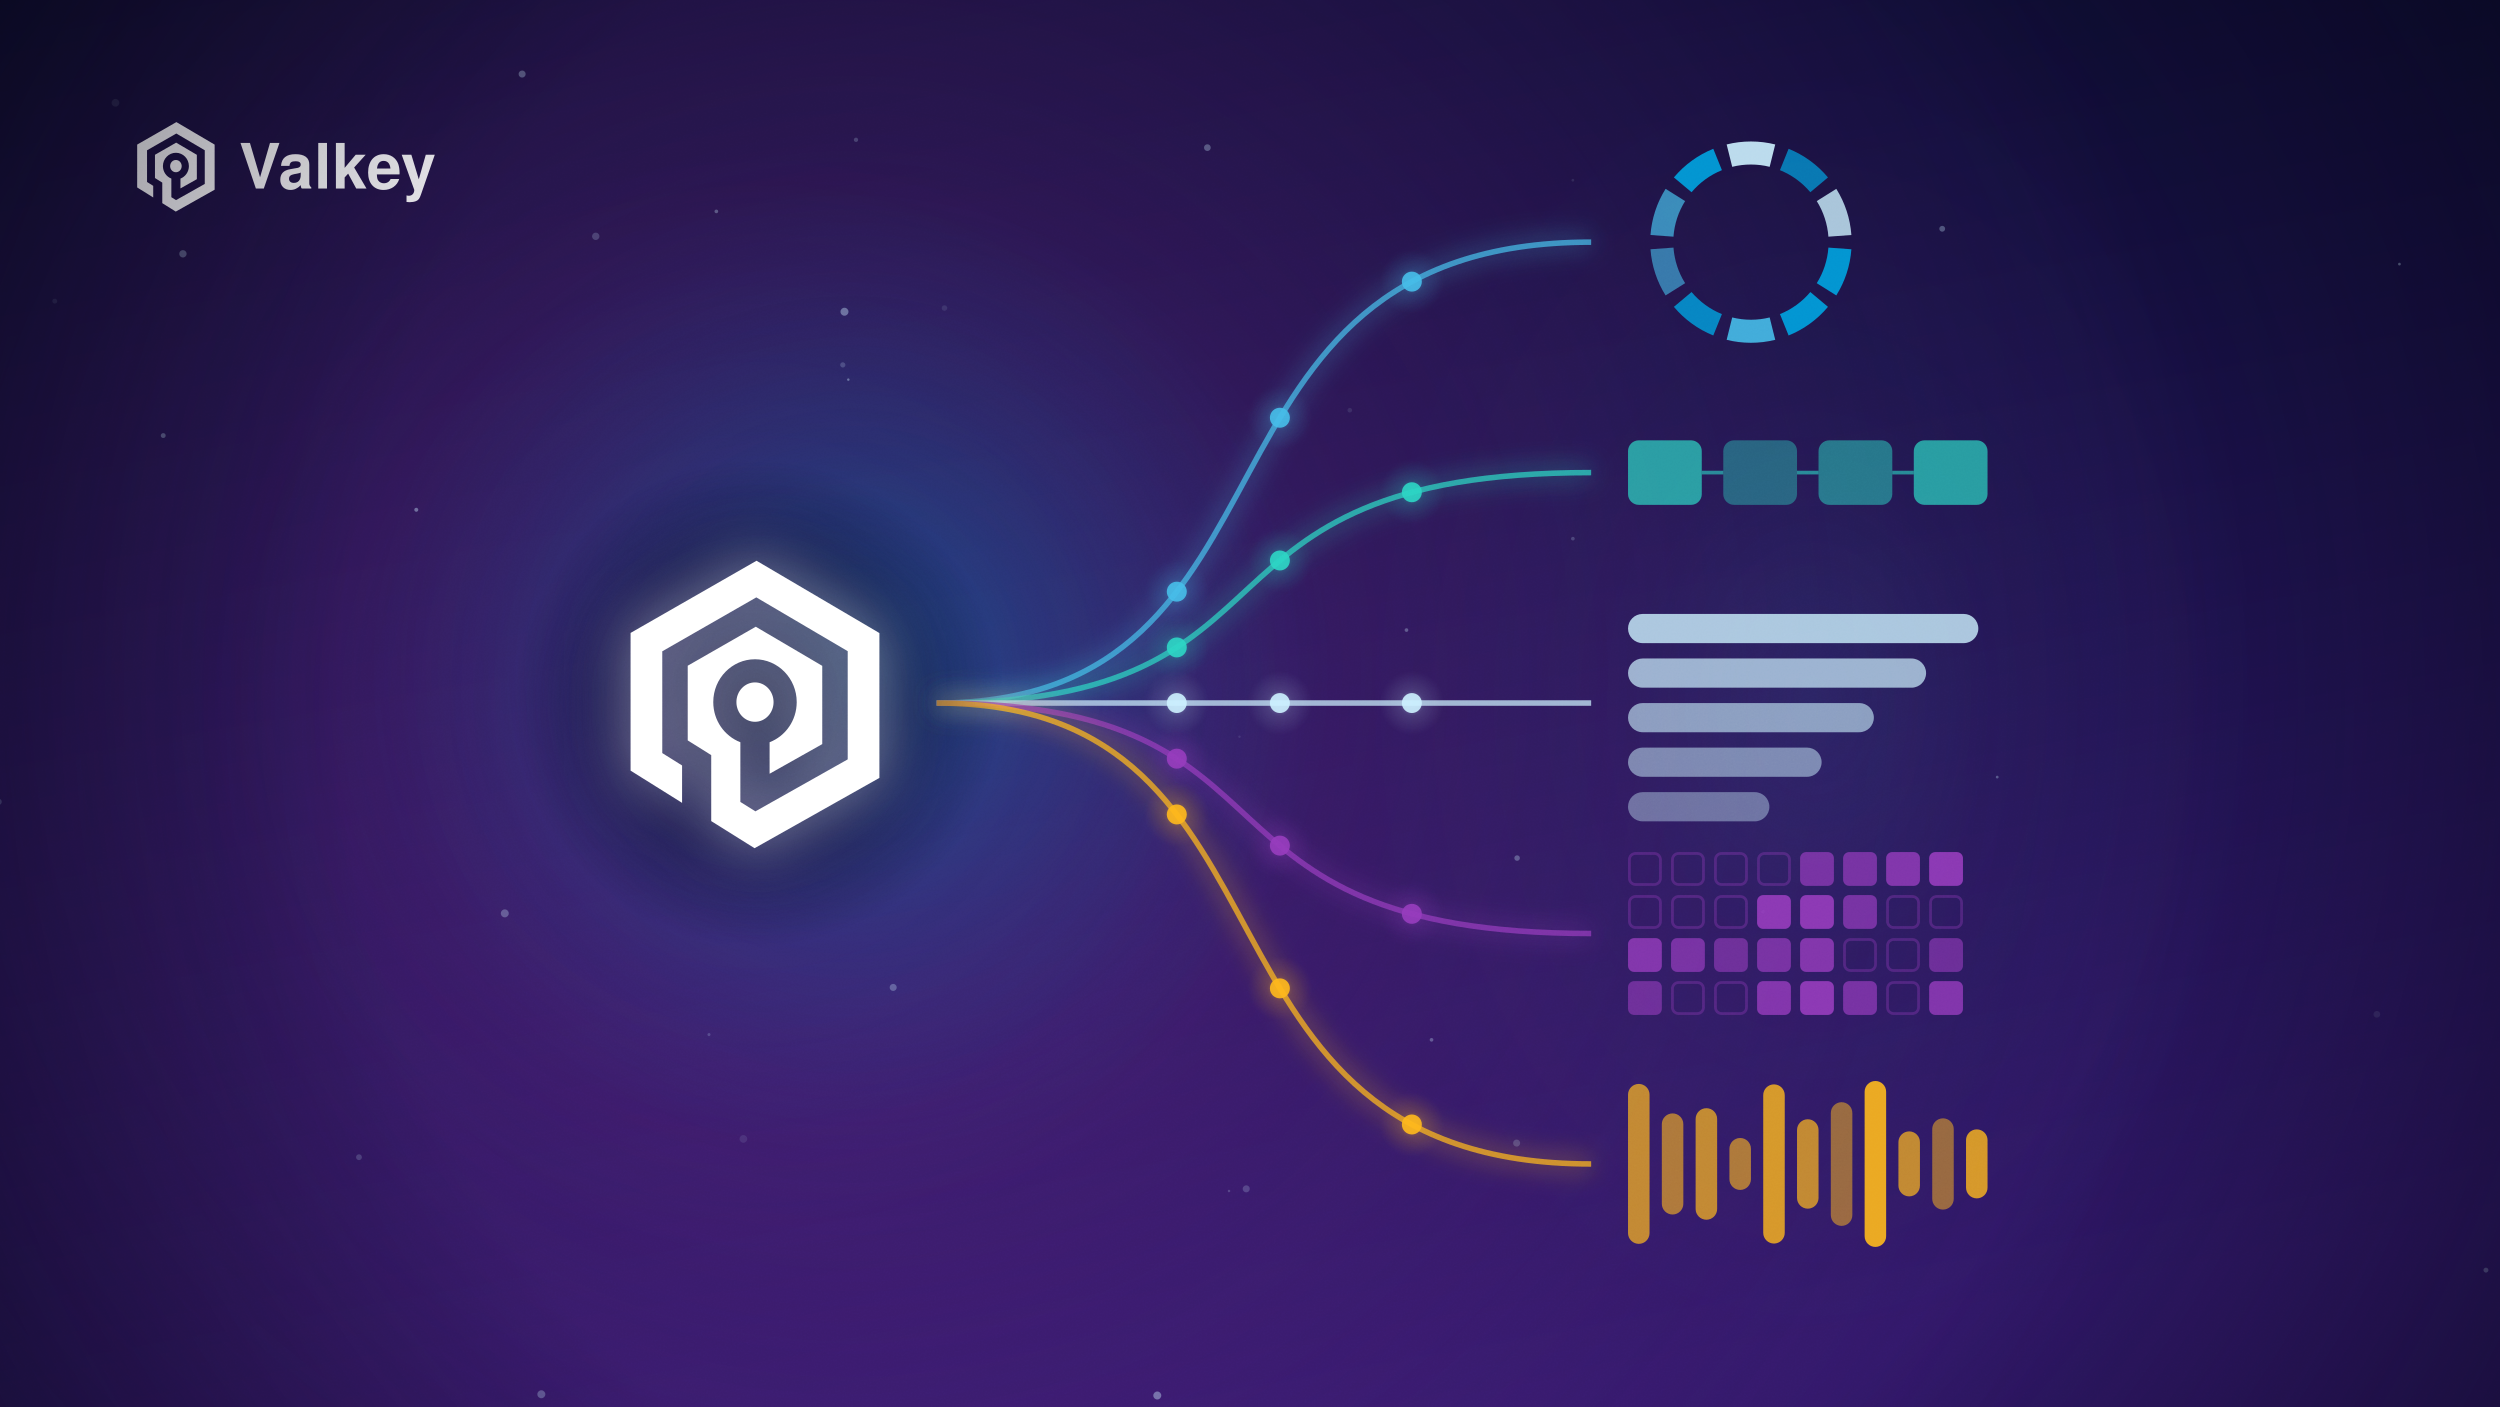
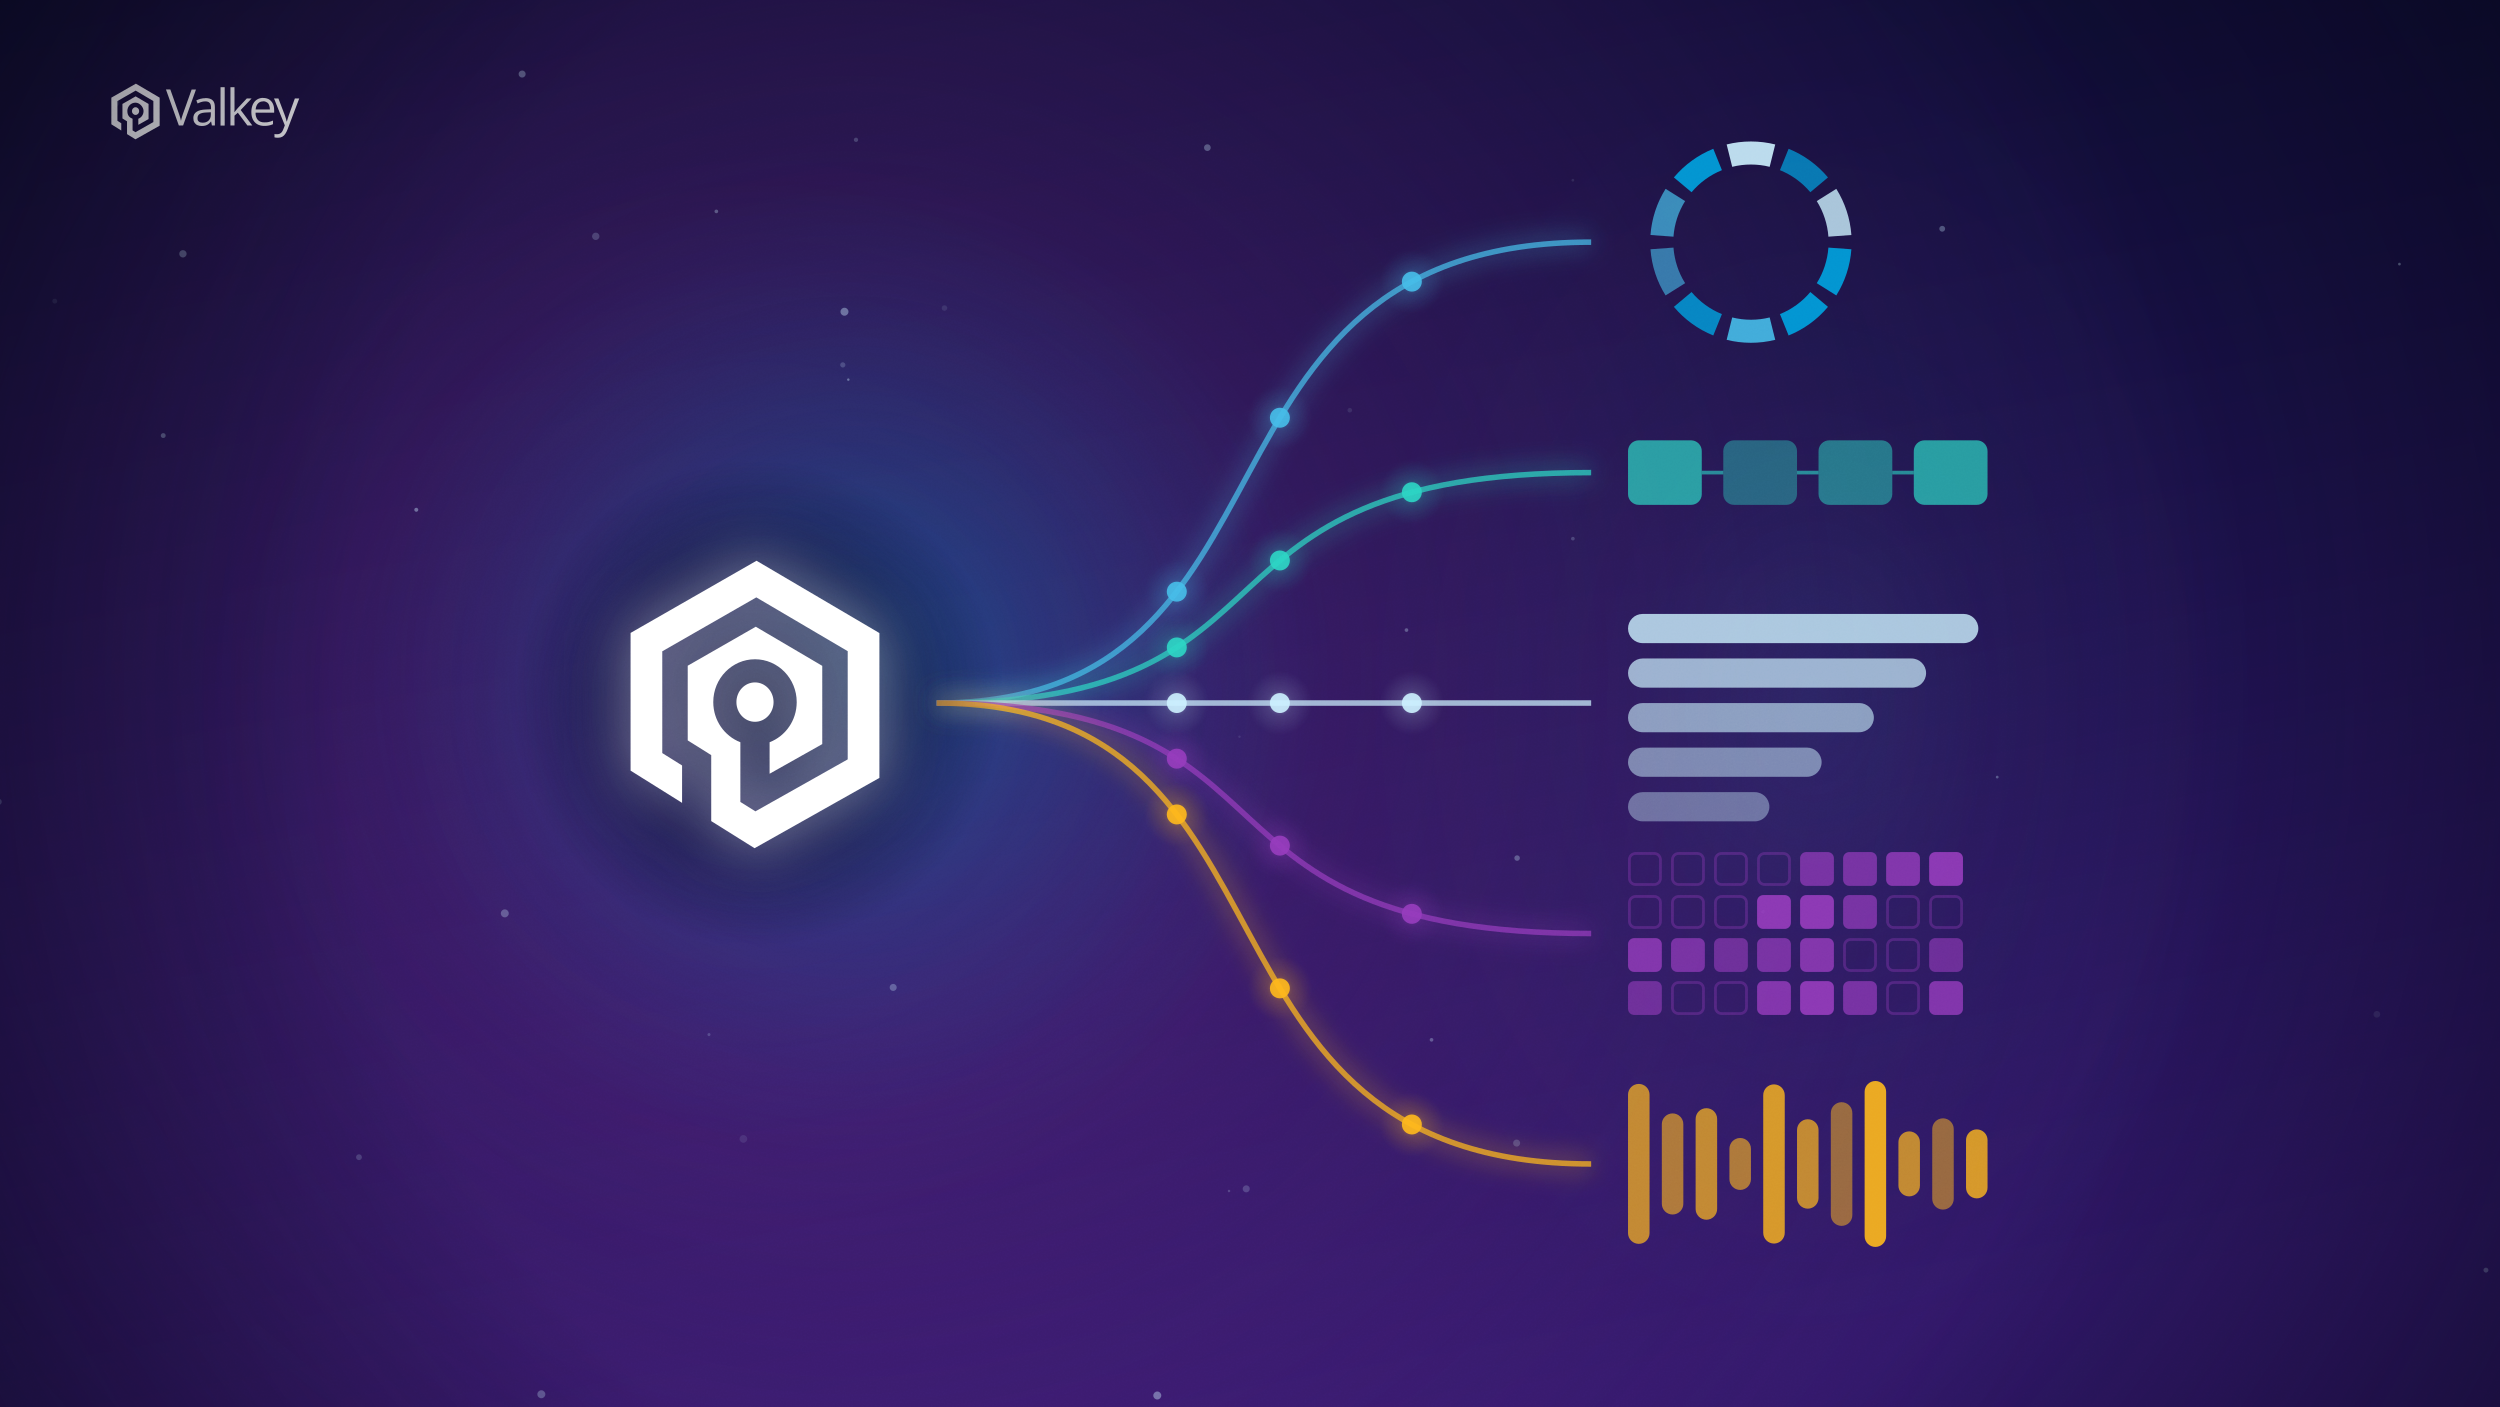
<svg xmlns="http://www.w3.org/2000/svg" width="1920" height="1080" viewBox="146.4 82.4 1627.1 915.3">
  <defs>
    <linearGradient id="sky" x1="0" y1="0" x2="0.32" y2="1">
      <stop offset="0" stop-color="#060A24" />
      <stop offset="0.48" stop-color="#171043" />
      <stop offset="1" stop-color="#301868" />
    </linearGradient>
    <radialGradient id="focus" gradientUnits="userSpaceOnUse" cx="700" cy="520" r="900">
      <stop offset="0" stop-color="#00A3E0" stop-opacity="0.42" />
      <stop offset="0.35" stop-color="#963CBD" stop-opacity="0.20" />
      <stop offset="1" stop-color="#963CBD" stop-opacity="0" />
    </radialGradient>
    <radialGradient id="vignette" gradientUnits="userSpaceOnUse" cx="960" cy="540" r="1180">
      <stop offset="0.5" stop-color="#03040F" stop-opacity="0" />
      <stop offset="1" stop-color="#03040F" stop-opacity="0.8" />
    </radialGradient>
    <radialGradient id="scrim">
      <stop offset="0" stop-color="#060A24" stop-opacity="0.72" />
      <stop offset="0.6" stop-color="#060A24" stop-opacity="0.45" />
      <stop offset="1" stop-color="#060A24" stop-opacity="0" />
    </radialGradient>
    <filter id="grain" x="0" y="0" width="100%" height="100%">
      <feTurbulence type="fractalNoise" baseFrequency="0.85" numOctaves="4" stitchTiles="stitch" />
      <feColorMatrix type="saturate" values="0" />
    </filter>
    <radialGradient id="h-cyan">
      <stop offset="0" stop-color="#46BDE9" stop-opacity="0.75" />
      <stop offset="0.4" stop-color="#46BDE9" stop-opacity="0.22" />
      <stop offset="1" stop-color="#46BDE9" stop-opacity="0" />
    </radialGradient>
    <radialGradient id="h-ice">
      <stop offset="0" stop-color="#CCF1FF" stop-opacity="0.75" />
      <stop offset="0.4" stop-color="#CCF1FF" stop-opacity="0.22" />
      <stop offset="1" stop-color="#CCF1FF" stop-opacity="0" />
    </radialGradient>
    <radialGradient id="h-mint">
      <stop offset="0" stop-color="#2CD5C4" stop-opacity="0.75" />
      <stop offset="0.4" stop-color="#2CD5C4" stop-opacity="0.22" />
      <stop offset="1" stop-color="#2CD5C4" stop-opacity="0" />
    </radialGradient>
    <radialGradient id="h-coral">
      <stop offset="0" stop-color="#F65275" stop-opacity="0.75" />
      <stop offset="0.4" stop-color="#F65275" stop-opacity="0.22" />
      <stop offset="1" stop-color="#F65275" stop-opacity="0" />
    </radialGradient>
    <radialGradient id="h-violet">
      <stop offset="0" stop-color="#963CBD" stop-opacity="0.75" />
      <stop offset="0.4" stop-color="#963CBD" stop-opacity="0.22" />
      <stop offset="1" stop-color="#963CBD" stop-opacity="0" />
    </radialGradient>
    <radialGradient id="h-gold">
      <stop offset="0" stop-color="#FFB81C" stop-opacity="0.75" />
      <stop offset="0.4" stop-color="#FFB81C" stop-opacity="0.22" />
      <stop offset="1" stop-color="#FFB81C" stop-opacity="0" />
    </radialGradient>
    <filter id="blur3" x="-70%" y="-70%" width="240%" height="240%">
      <feGaussianBlur stdDeviation="3" />
    </filter>
    <filter id="blur8" x="-70%" y="-70%" width="240%" height="240%">
      <feGaussianBlur stdDeviation="8" />
    </filter>
    <filter id="blur18" x="-70%" y="-70%" width="240%" height="240%">
      <feGaussianBlur stdDeviation="18" />
    </filter>
    <filter id="blur40" x="-70%" y="-70%" width="240%" height="240%">
      <feGaussianBlur stdDeviation="40" />
    </filter>
  </defs>
  <rect width="1920" height="1080" fill="url(#sky)" />
  <rect width="1920" height="1080" fill="url(#focus)" />
  <g>
    <circle cx="474.9" cy="676.9" r="2.6" fill="#CCF1FF" opacity="0.3" />
    <circle cx="380" cy="835.6" r="1.9" fill="#CCF1FF" opacity="0.2" />
    <circle cx="221.5" cy="149.3" r="2.5" fill="#CCF1FF" opacity="0.1" />
    <circle cx="1024.9" cy="349.4" r="1.5" fill="#CCF1FF" opacity="0.1" />
    <circle cx="698.5" cy="329.5" r="0.8" fill="#CCF1FF" opacity="0.4" />
    <circle cx="107.3" cy="541.2" r="2.3" fill="#CCF1FF" opacity="0.2" />
    <circle cx="60.9" cy="506.6" r="2.4" fill="#CCF1FF" opacity="0.3" />
    <circle cx="694.9" cy="319.9" r="1.7" fill="#CCF1FF" opacity="0.2" />
    <circle cx="1883.9" cy="433" r="1.4" fill="#CCF1FF" opacity="0.3" />
    <circle cx="668.2" cy="519.4" r="2.2" fill="#CCF1FF" opacity="0.3" />
    <circle cx="1914.6" cy="214.4" r="2.3" fill="#CCF1FF" opacity="0.2" />
    <circle cx="1170.1" cy="433" r="1.2" fill="#CCF1FF" opacity="0.2" />
    <circle cx="703.5" cy="173.4" r="1.4" fill="#CCF1FF" opacity="0.2" />
    <circle cx="612.6" cy="220" r="1.2" fill="#CCF1FF" opacity="0.3" />
    <circle cx="81.1" cy="445.7" r="2.4" fill="#CCF1FF" opacity="0.3" />
    <circle cx="696" cy="285.3" r="2.6" fill="#CCF1FF" opacity="0.4" />
    <circle cx="946.3" cy="857.6" r="0.8" fill="#CCF1FF" opacity="0.2" />
    <circle cx="953.1" cy="561.9" r="0.8" fill="#CCF1FF" opacity="0.1" />
    <circle cx="607.8" cy="755.8" r="1" fill="#CCF1FF" opacity="0.2" />
    <circle cx="1410.5" cy="231.3" r="1.9" fill="#CCF1FF" opacity="0.3" />
    <circle cx="624" cy="77.7" r="1.8" fill="#CCF1FF" opacity="0.3" />
    <circle cx="899.6" cy="990.7" r="2.6" fill="#CCF1FF" opacity="0.4" />
    <circle cx="1830.5" cy="323.2" r="1.8" fill="#CCF1FF" opacity="0.3" />
    <circle cx="1061.8" cy="492.5" r="1.2" fill="#CCF1FF" opacity="0.3" />
    <circle cx="355.8" cy="1048" r="1.4" fill="#CCF1FF" opacity="0.3" />
    <circle cx="417.3" cy="414.2" r="1.3" fill="#CCF1FF" opacity="0.4" />
    <circle cx="1078.1" cy="759.2" r="1.2" fill="#CCF1FF" opacity="0.3" />
    <circle cx="727.7" cy="725.1" r="2.3" fill="#CCF1FF" opacity="0.3" />
    <circle cx="932.2" cy="178.5" r="2.2" fill="#CCF1FF" opacity="0.3" />
    <circle cx="498.7" cy="989.9" r="2.6" fill="#CCF1FF" opacity="0.3" />
    <circle cx="1693.4" cy="742.6" r="2.2" fill="#CCF1FF" opacity="0.1" />
    <circle cx="761.1" cy="282.9" r="1.8" fill="#CCF1FF" opacity="0.1" />
    <circle cx="1359.6" cy="1053.4" r="1.6" fill="#CCF1FF" opacity="0.2" />
    <circle cx="1827.4" cy="563.8" r="1.1" fill="#CCF1FF" opacity="0.2" />
    <circle cx="1170.1" cy="199.7" r="0.9" fill="#CCF1FF" opacity="0.1" />
    <circle cx="630.2" cy="823.7" r="2.5" fill="#CCF1FF" opacity="0.1" />
    <circle cx="957.5" cy="856.2" r="2.3" fill="#CCF1FF" opacity="0.2" />
    <circle cx="1133.5" cy="826.4" r="2.3" fill="#CCF1FF" opacity="0.2" />
    <circle cx="534.1" cy="236.2" r="2.4" fill="#CCF1FF" opacity="0.2" />
    <circle cx="1446.3" cy="588.2" r="0.9" fill="#CCF1FF" opacity="0.3" />
    <circle cx="252.6" cy="365.9" r="1.6" fill="#CCF1FF" opacity="0.3" />
    <circle cx="145.4" cy="604.3" r="2.1" fill="#CCF1FF" opacity="0.2" />
    <circle cx="1764.4" cy="909.1" r="1.6" fill="#CCF1FF" opacity="0.3" />
    <circle cx="1812.9" cy="1072.1" r="2.5" fill="#CCF1FF" opacity="0.2" />
    <circle cx="182" cy="278.4" r="1.6" fill="#CCF1FF" opacity="0.1" />
    <circle cx="639.7" cy="464.2" r="2.3" fill="#CCF1FF" opacity="0.2" />
    <circle cx="1639.1" cy="15.2" r="1.7" fill="#CCF1FF" opacity="0.2" />
    <circle cx="1133.8" cy="640.9" r="1.8" fill="#CCF1FF" opacity="0.3" />
    <circle cx="1293.9" cy="675.9" r="1.2" fill="#CCF1FF" opacity="0.2" />
    <circle cx="1708.1" cy="254.3" r="0.9" fill="#CCF1FF" opacity="0.4" />
    <circle cx="486.2" cy="130.6" r="2.3" fill="#CCF1FF" opacity="0.3" />
    <circle cx="900.9" cy="1007.2" r="2.2" fill="#CCF1FF" opacity="0.1" />
    <circle cx="265.4" cy="247.6" r="2.4" fill="#CCF1FF" opacity="0.3" />
    <circle cx="1914.9" cy="651.1" r="2.5" fill="#CCF1FF" opacity="0.4" />
    <circle cx="1846.1" cy="877.5" r="1.1" fill="#CCF1FF" opacity="0.2" />
  </g>
  <circle cx="640" cy="540" r="360" fill="url(#h-violet)" opacity="0.3" />
  <ellipse cx="1326" cy="540" rx="300" ry="430" fill="url(#h-cyan)" opacity="0.12" />
  <g>
    <path d="M 756 540 C 1006 540 906 240 1182 240" fill="none" stroke="#46BDE9" stroke-width="9" opacity="0.3" filter="url(#blur8)" />
    <path d="M 756 540 C 1006 540 906 240 1182 240" fill="none" stroke="#46BDE9" stroke-width="3.6" opacity="0.72" />
    <path d="M 756 540 C 1006 540 906 390 1182 390" fill="none" stroke="#2CD5C4" stroke-width="9" opacity="0.3" filter="url(#blur8)" />
    <path d="M 756 540 C 1006 540 906 390 1182 390" fill="none" stroke="#2CD5C4" stroke-width="3.6" opacity="0.72" />
    <path d="M 756 540 C 1006 540 906 540 1182 540" fill="none" stroke="#CCF1FF" stroke-width="9" opacity="0.3" filter="url(#blur8)" />
    <path d="M 756 540 C 1006 540 906 540 1182 540" fill="none" stroke="#CCF1FF" stroke-width="3.6" opacity="0.72" />
    <path d="M 756 540 C 1006 540 906 690 1182 690" fill="none" stroke="#963CBD" stroke-width="9" opacity="0.3" filter="url(#blur8)" />
    <path d="M 756 540 C 1006 540 906 690 1182 690" fill="none" stroke="#963CBD" stroke-width="3.6" opacity="0.72" />
    <path d="M 756 540 C 1006 540 906 840 1182 840" fill="none" stroke="#FFB81C" stroke-width="9" opacity="0.3" filter="url(#blur8)" />
    <path d="M 756 540 C 1006 540 906 840 1182 840" fill="none" stroke="#FFB81C" stroke-width="3.6" opacity="0.72" />
  </g>
  <g>
    <circle cx="912.3" cy="467.5" r="20.8" fill="url(#h-cyan)" opacity="0.6" />
    <circle cx="912.3" cy="467.5" r="6.5" fill="#46BDE9" opacity="0.9" />
    <circle cx="979.4" cy="354.3" r="20.8" fill="url(#h-cyan)" opacity="0.6" />
    <circle cx="979.4" cy="354.3" r="6.5" fill="#46BDE9" opacity="0.9" />
    <circle cx="1065.3" cy="265.7" r="20.8" fill="url(#h-cyan)" opacity="0.6" />
    <circle cx="1065.3" cy="265.7" r="6.5" fill="#46BDE9" opacity="0.9" />
    <circle cx="912.3" cy="503.8" r="20.8" fill="url(#h-mint)" opacity="0.6" />
    <circle cx="912.3" cy="503.8" r="6.5" fill="#2CD5C4" opacity="0.9" />
    <circle cx="979.4" cy="447.2" r="20.8" fill="url(#h-mint)" opacity="0.6" />
    <circle cx="979.4" cy="447.2" r="6.5" fill="#2CD5C4" opacity="0.9" />
    <circle cx="1065.3" cy="402.8" r="20.8" fill="url(#h-mint)" opacity="0.6" />
    <circle cx="1065.3" cy="402.8" r="6.5" fill="#2CD5C4" opacity="0.9" />
    <circle cx="912.3" cy="540" r="20.8" fill="url(#h-ice)" opacity="0.6" />
    <circle cx="912.3" cy="540" r="6.5" fill="#CCF1FF" opacity="0.9" />
    <circle cx="979.4" cy="540" r="20.8" fill="url(#h-ice)" opacity="0.6" />
    <circle cx="979.4" cy="540" r="6.5" fill="#CCF1FF" opacity="0.9" />
    <circle cx="1065.3" cy="540" r="20.8" fill="url(#h-ice)" opacity="0.6" />
    <circle cx="1065.3" cy="540" r="6.5" fill="#CCF1FF" opacity="0.9" />
    <circle cx="912.3" cy="576.2" r="20.8" fill="url(#h-violet)" opacity="0.6" />
    <circle cx="912.3" cy="576.2" r="6.5" fill="#963CBD" opacity="0.9" />
    <circle cx="979.4" cy="632.8" r="20.8" fill="url(#h-violet)" opacity="0.6" />
    <circle cx="979.4" cy="632.8" r="6.5" fill="#963CBD" opacity="0.9" />
    <circle cx="1065.3" cy="677.2" r="20.8" fill="url(#h-violet)" opacity="0.6" />
    <circle cx="1065.3" cy="677.2" r="6.5" fill="#963CBD" opacity="0.9" />
    <circle cx="912.3" cy="612.5" r="20.8" fill="url(#h-gold)" opacity="0.6" />
    <circle cx="912.3" cy="612.5" r="6.5" fill="#FFB81C" opacity="0.9" />
    <circle cx="979.4" cy="725.7" r="20.8" fill="url(#h-gold)" opacity="0.6" />
    <circle cx="979.4" cy="725.7" r="6.5" fill="#FFB81C" opacity="0.9" />
    <circle cx="1065.3" cy="814.3" r="20.8" fill="url(#h-gold)" opacity="0.6" />
    <circle cx="1065.3" cy="814.3" r="6.5" fill="#FFB81C" opacity="0.9" />
  </g>
  <g>
    <path d="M 1343.9 244.1 A 58 58 0 0 1 1335.2 270.7" fill="none" stroke="#00A3E0" stroke-width="15" opacity="0.9" />
    <path d="M 1330.4 277.3 A 58 58 0 0 1 1307.7 293.8" fill="none" stroke="#00A3E0" stroke-width="15" opacity="0.9" />
    <path d="M 1300 296.3 A 58 58 0 0 1 1272 296.3" fill="none" stroke="#46BDE9" stroke-width="15" opacity="0.9" />
    <path d="M 1264.3 293.8 A 58 58 0 0 1 1241.6 277.3" fill="none" stroke="#00A3E0" stroke-width="15" opacity="0.8" />
    <path d="M 1236.8 270.7 A 58 58 0 0 1 1228.1 244.1" fill="none" stroke="#46BDE9" stroke-width="15" opacity="0.6" />
    <path d="M 1228.1 235.9 A 58 58 0 0 1 1236.8 209.3" fill="none" stroke="#46BDE9" stroke-width="15" opacity="0.7" />
    <path d="M 1241.6 202.7 A 58 58 0 0 1 1264.3 186.2" fill="none" stroke="#00A3E0" stroke-width="15" opacity="0.9" />
    <path d="M 1272 183.7 A 58 58 0 0 1 1300 183.7" fill="none" stroke="#CCF1FF" stroke-width="15" opacity="0.9" />
    <path d="M 1307.7 186.2 A 58 58 0 0 1 1330.4 202.7" fill="none" stroke="#00A3E0" stroke-width="15" opacity="0.7" />
    <path d="M 1335.2 209.3 A 58 58 0 0 1 1343.9 235.9" fill="none" stroke="#CCF1FF" stroke-width="15" opacity="0.8" />
    <rect x="1206" y="369" width="48" height="42" rx="7" fill="#2CD5C4" opacity="0.7" />
    <line x1="1254" y1="390" x2="1268" y2="390" stroke="#2CD5C4" stroke-width="2.4" opacity="0.6" />
    <rect x="1268" y="369" width="48" height="42" rx="7" fill="#2CD5C4" opacity="0.4" />
    <line x1="1316" y1="390" x2="1330" y2="390" stroke="#2CD5C4" stroke-width="2.4" opacity="0.6" />
    <rect x="1330" y="369" width="48" height="42" rx="7" fill="#2CD5C4" opacity="0.5" />
    <line x1="1378" y1="390" x2="1392" y2="390" stroke="#2CD5C4" stroke-width="2.4" opacity="0.6" />
    <rect x="1392" y="369" width="48" height="42" rx="7" fill="#2CD5C4" opacity="0.7" />
    <rect x="1206" y="482" width="228" height="19" rx="9.5" fill="#CCF1FF" opacity="0.8" />
    <rect x="1206" y="511" width="194" height="19" rx="9.5" fill="#CCF1FF" opacity="0.7" />
    <rect x="1206" y="540" width="160" height="19" rx="9.5" fill="#CCF1FF" opacity="0.6" />
    <rect x="1206" y="569" width="126" height="19" rx="9.5" fill="#CCF1FF" opacity="0.5" />
    <rect x="1206" y="598" width="92" height="19" rx="9.5" fill="#CCF1FF" opacity="0.4" />
    <rect x="1206.9" y="637.9" width="20.2" height="20.2" rx="4" fill="none" stroke="#963CBD" stroke-width="1.8" opacity="0.34" />
    <rect x="1206.9" y="665.9" width="20.2" height="20.2" rx="4" fill="none" stroke="#963CBD" stroke-width="1.8" opacity="0.34" />
    <rect x="1206" y="693" width="22" height="22" rx="4" fill="#963CBD" opacity="0.8" />
    <rect x="1206" y="721" width="22" height="22" rx="4" fill="#963CBD" opacity="0.6" />
    <rect x="1234.9" y="637.9" width="20.2" height="20.2" rx="4" fill="none" stroke="#963CBD" stroke-width="1.8" opacity="0.34" />
    <rect x="1234.9" y="665.9" width="20.2" height="20.2" rx="4" fill="none" stroke="#963CBD" stroke-width="1.8" opacity="0.34" />
    <rect x="1234" y="693" width="22" height="22" rx="4" fill="#963CBD" opacity="0.7" />
    <rect x="1234.9" y="721.9" width="20.2" height="20.2" rx="4" fill="none" stroke="#963CBD" stroke-width="1.8" opacity="0.34" />
    <rect x="1262.9" y="637.9" width="20.2" height="20.2" rx="4" fill="none" stroke="#963CBD" stroke-width="1.8" opacity="0.34" />
    <rect x="1262.9" y="665.9" width="20.2" height="20.2" rx="4" fill="none" stroke="#963CBD" stroke-width="1.8" opacity="0.34" />
    <rect x="1262" y="693" width="22" height="22" rx="4" fill="#963CBD" opacity="0.6" />
    <rect x="1262.9" y="721.9" width="20.2" height="20.2" rx="4" fill="none" stroke="#963CBD" stroke-width="1.8" opacity="0.34" />
    <rect x="1290.9" y="637.9" width="20.2" height="20.2" rx="4" fill="none" stroke="#963CBD" stroke-width="1.8" opacity="0.34" />
    <rect x="1290" y="665" width="22" height="22" rx="4" fill="#963CBD" opacity="0.9" />
    <rect x="1290" y="693" width="22" height="22" rx="4" fill="#963CBD" opacity="0.7" />
    <rect x="1290" y="721" width="22" height="22" rx="4" fill="#963CBD" opacity="0.8" />
    <rect x="1318" y="637" width="22" height="22" rx="4" fill="#963CBD" opacity="0.7" />
    <rect x="1318" y="665" width="22" height="22" rx="4" fill="#963CBD" opacity="0.9" />
    <rect x="1318" y="693" width="22" height="22" rx="4" fill="#963CBD" opacity="0.8" />
    <rect x="1318" y="721" width="22" height="22" rx="4" fill="#963CBD" opacity="0.9" />
    <rect x="1346" y="637" width="22" height="22" rx="4" fill="#963CBD" opacity="0.7" />
    <rect x="1346" y="665" width="22" height="22" rx="4" fill="#963CBD" opacity="0.7" />
    <rect x="1346.9" y="693.9" width="20.2" height="20.2" rx="4" fill="none" stroke="#963CBD" stroke-width="1.8" opacity="0.34" />
    <rect x="1346" y="721" width="22" height="22" rx="4" fill="#963CBD" opacity="0.7" />
    <rect x="1374" y="637" width="22" height="22" rx="4" fill="#963CBD" opacity="0.8" />
    <rect x="1374.9" y="665.9" width="20.2" height="20.2" rx="4" fill="none" stroke="#963CBD" stroke-width="1.8" opacity="0.34" />
    <rect x="1374.9" y="693.9" width="20.2" height="20.2" rx="4" fill="none" stroke="#963CBD" stroke-width="1.8" opacity="0.34" />
    <rect x="1374.9" y="721.9" width="20.2" height="20.2" rx="4" fill="none" stroke="#963CBD" stroke-width="1.8" opacity="0.34" />
    <rect x="1402" y="637" width="22" height="22" rx="4" fill="#963CBD" opacity="0.9" />
    <rect x="1402.9" y="665.9" width="20.2" height="20.2" rx="4" fill="none" stroke="#963CBD" stroke-width="1.8" opacity="0.34" />
    <rect x="1402" y="693" width="22" height="22" rx="4" fill="#963CBD" opacity="0.6" />
    <rect x="1402" y="721" width="22" height="22" rx="4" fill="#963CBD" opacity="0.8" />
    <rect x="1206" y="787.9" width="14" height="104.1" rx="7" fill="#FFB81C" opacity="0.7" />
    <rect x="1228" y="807.1" width="14" height="65.8" rx="7" fill="#FFB81C" opacity="0.6" />
    <rect x="1250" y="803.7" width="14" height="72.6" rx="7" fill="#FFB81C" opacity="0.7" />
    <rect x="1272" y="823.1" width="14" height="33.8" rx="7" fill="#FFB81C" opacity="0.6" />
    <rect x="1294" y="788.2" width="14" height="103.6" rx="7" fill="#FFB81C" opacity="0.8" />
    <rect x="1316" y="810.9" width="14" height="58.2" rx="7" fill="#FFB81C" opacity="0.7" />
    <rect x="1338" y="799.8" width="14" height="80.5" rx="7" fill="#FFB81C" opacity="0.5" />
    <rect x="1360" y="786" width="14" height="108" rx="7" fill="#FFB81C" opacity="0.9" />
    <rect x="1382" y="818.8" width="14" height="42.3" rx="7" fill="#FFB81C" opacity="0.7" />
    <rect x="1404" y="810.3" width="14" height="59.4" rx="7" fill="#FFB81C" opacity="0.5" />
    <rect x="1426" y="817.5" width="14" height="44.9" rx="7" fill="#FFB81C" opacity="0.8" />
  </g>
  <circle cx="640" cy="540" r="158" fill="url(#scrim)" />
  <g filter="url(#blur18)" opacity="0.5">
    <g transform="translate(554.1 442) scale(2.6849)">
      <path d="M 13.482 60.695 L 0.998 52.884 L 0.998 19.503 L 31.528 2.001 L 61.318 19.532 L 61.318 54.645 L 31.055 71.689 L 20.548 65.116 L 20.548 51.041 L 20.548 49.12 L 14.852 45.556 L 14.852 27.453 L 31.346 17.997 L 47.464 27.482 L 47.464 46.451 L 34.703 53.638 L 34.703 45.999 C 38.529 44.526 41.274 40.739 41.274 36.27 C 41.274 30.511 36.713 25.884 31.158 25.884 C 25.603 25.884 21.042 30.511 21.042 36.27 C 21.042 40.739 23.787 44.526 27.612 45.999 L 27.612 60.474 L 31.261 62.756 L 53.635 50.155 L 53.635 23.925 L 31.477 10.885 L 8.681 23.954 L 8.681 48.629 L 13.482 51.633 L 13.482 60.695 Z M 31.158 31.498 C 33.672 31.498 35.66 33.664 35.66 36.27 C 35.66 38.877 33.672 41.043 31.158 41.043 C 28.644 41.043 26.656 38.877 26.656 36.27 C 26.656 33.664 28.644 31.498 31.158 31.498 Z" fill="#FFFFFF" fill-rule="evenodd" />
    </g>
  </g>
  <g>
    <g transform="translate(554.1 442) scale(2.6849)">
      <path d="M 13.482 60.695 L 0.998 52.884 L 0.998 19.503 L 31.528 2.001 L 61.318 19.532 L 61.318 54.645 L 31.055 71.689 L 20.548 65.116 L 20.548 51.041 L 20.548 49.12 L 14.852 45.556 L 14.852 27.453 L 31.346 17.997 L 47.464 27.482 L 47.464 46.451 L 34.703 53.638 L 34.703 45.999 C 38.529 44.526 41.274 40.739 41.274 36.27 C 41.274 30.511 36.713 25.884 31.158 25.884 C 25.603 25.884 21.042 30.511 21.042 36.27 C 21.042 40.739 23.787 44.526 27.612 45.999 L 27.612 60.474 L 31.261 62.756 L 53.635 50.155 L 53.635 23.925 L 31.477 10.885 L 8.681 23.954 L 8.681 48.629 L 13.482 51.633 L 13.482 60.695 Z M 31.158 31.498 C 33.672 31.498 35.66 33.664 35.66 36.27 C 35.66 38.877 33.672 41.043 31.158 41.043 C 28.644 41.043 26.656 38.877 26.656 36.27 C 26.656 33.664 28.644 31.498 31.158 31.498 Z" fill="#FFFFFF" fill-rule="evenodd" />
    </g>
  </g>
  <g opacity="0.92">
-     <g transform="translate(234.8 160.2) scale(0.8358)">
-       <path d="M 13.482 60.695 L 0.998 52.884 L 0.998 19.503 L 31.528 2.001 L 61.318 19.532 L 61.318 54.645 L 31.055 71.689 L 20.548 65.116 L 20.548 51.041 L 20.548 49.12 L 14.852 45.556 L 14.852 27.453 L 31.346 17.997 L 47.464 27.482 L 47.464 46.451 L 34.703 53.638 L 34.703 45.999 C 38.529 44.526 41.274 40.739 41.274 36.27 C 41.274 30.511 36.713 25.884 31.158 25.884 C 25.603 25.884 21.042 30.511 21.042 36.27 C 21.042 40.739 23.787 44.526 27.612 45.999 L 27.612 60.474 L 31.261 62.756 L 53.635 50.155 L 53.635 23.925 L 31.477 10.885 L 8.681 23.954 L 8.681 48.629 L 13.482 51.633 L 13.482 60.695 Z M 31.158 31.498 C 33.672 31.498 35.66 33.664 35.66 36.27 C 35.66 38.877 33.672 41.043 31.158 41.043 C 28.644 41.043 26.656 38.877 26.656 36.27 C 26.656 33.664 28.644 31.498 31.158 31.498 Z" fill="#FFFFFF" fill-rule="evenodd" />
+     <g transform="translate(214.8 132.7) scale(0.69398)">
+       <path d="M15.2,50l-9.4-5.9v-25L28.8,6l22.3,13.1v26.3l-22.7,12.8-7.9-4.9v-12l-4.3-2.7v-13.6l12.4-7.1,12.1,7.1v14.2l-9.6,5.4v-5.7c2.9-1.1,4.9-3.9,4.9-7.3s-3.4-7.8-7.6-7.8-7.6,3.5-7.6,7.8,2.1,6.2,4.9,7.3v10.9l2.7,1.7,16.8-9.5v-19.7l-16.6-9.8-17.1,9.8v18.5l3.6,2.3v6.8ZM28.5,28.1c1.9,0,3.4,1.6,3.4,3.6s-1.5,3.6-3.4,3.6-3.4-1.6-3.4-3.6,1.5-3.6,3.4-3.6Z" fill="#FFFFFF" fill-rule="evenodd" />
+       <path d="M85.2,11.4l-12.1,33.8h-4l-12.1-33.8h4.1l7.9,22.3c.3.9.6,1.8.9,2.6.3.8.5,1.6.7,2.4.2.8.4,1.5.5,2.2.2-.7.3-1.4.5-2.2.2-.8.4-1.6.7-2.4.3-.8.6-1.7.9-2.6l7.9-22.2h4.2Z" fill="#FFFFFF" />
+       <path d="M94,19.5c3,0,5.3.7,6.7,2,1.5,1.4,2.2,3.5,2.2,6.5v17.2h-2.8l-.7-3.7h-.2c-.7.9-1.4,1.7-2.2,2.3-.8.6-1.7,1.1-2.7,1.4-1,.3-2.2.5-3.7.5s-2.9-.3-4.1-.8c-1.2-.5-2.1-1.4-2.8-2.5-.7-1.1-1-2.5-1-4.2,0-2.5,1-4.5,3-5.8,2-1.4,5.1-2.1,9.2-2.2l4.4-.2v-1.5c0-2.2-.5-3.7-1.4-4.6-.9-.9-2.3-1.3-4-1.3-1.3,0-2.6.2-3.8.6-1.2.4-2.3.8-3.4,1.4l-1.2-2.9c1.1-.6,2.5-1.1,3.9-1.5,1.5-.4,3-.6,4.7-.6h0ZM99.1,32.8l-3.9.2c-3.2.1-5.4.6-6.7,1.5s-1.9,2.2-1.9,3.9.4,2.5,1.3,3.2c.9.7,2,1,3.5,1,2.3,0,4.1-.6,5.5-1.9s2.2-3.1,2.2-5.6v-2.3Z" fill="#FFFFFF" />
+       <path d="M112.1,45.3h-3.9V9.3h3.9v36Z" fill="#FFFFFF" />
+       <path d="M121.3,9.3v18.7c0,.6,0,1.4,0,2.3,0,.9,0,1.7-.1,2.3h.2c.3-.4.8-1,1.4-1.8.6-.8,1.2-1.4,1.6-1.9l8.4-9h4.5l-10.2,10.8,10.9,14.5h-4.6l-9-12-3.1,2.8v9.2h-3.8V9.3h3.8Z" fill="#FFFFFF" />
+       <path d="M148.2,19.4c2.2,0,4,.5,5.6,1.4,1.5,1,2.7,2.3,3.5,4,.8,1.7,1.2,3.7,1.2,6v2.4h-17.5c0,3,.8,5.2,2.2,6.8s3.5,2.3,6.1,2.3,3-.1,4.3-.4c1.2-.3,2.5-.7,3.8-1.3v3.4c-1.3.6-2.6,1-3.8,1.2-1.2.3-2.7.4-4.4.4-2.4,0-4.6-.5-6.4-1.5-1.8-1-3.2-2.5-4.2-4.4-1-1.9-1.5-4.3-1.5-7.1,0-2.7.5-5.1,1.4-7.1.9-2,2.2-3.5,3.9-4.6,1.7-1.1,3.7-1.6,5.9-1.6h0ZM148.2,22.6c-2.1,0-3.7.7-4.9,2-1.2,1.3-1.9,3.2-2.2,5.6h13.4c0-1.5-.3-2.8-.7-4-.4-1.2-1.1-2.1-2.1-2.7-.9-.6-2.1-1-3.6-1Z" fill="#FFFFFF" />
+       <path d="M158.4,19.9h4.1l5.6,14.7c.3.9.6,1.7.9,2.5.3.8.5,1.5.7,2.3.2.7.4,1.4.5,2.1h.2c.2-.8.5-1.8.9-3,.4-1.3.8-2.6,1.3-3.9l5.3-14.7h4.1l-11,29.1c-.6,1.6-1.3,2.9-2.1,4.1-.8,1.2-1.7,2-2.8,2.7-1.1.6-2.5.9-4,.9s-1.4,0-1.9-.1c-.6,0-1-.2-1.4-.3v-3.1c.3,0,.7.1,1.2.2.5,0,1,0,1.5,0,1,0,1.8-.2,2.5-.6.7-.4,1.3-.9,1.8-1.6.5-.7.9-1.5,1.3-2.5l1.4-3.6-10.2-25.4Z" fill="#FFFFFF" />
    </g>
-     <text x="301.9" y="205.1" fill="#FFFFFF" font-family="Helvetica Neue, Helvetica, Arial, sans-serif" font-size="40.7" font-weight="600" letter-spacing="0.5">Valkey</text>
  </g>
  <rect width="1920" height="1080" fill="url(#vignette)" />
  <rect width="1920" height="1080" filter="url(#grain)" opacity="0.055" style="mix-blend-mode:overlay" />
</svg>
